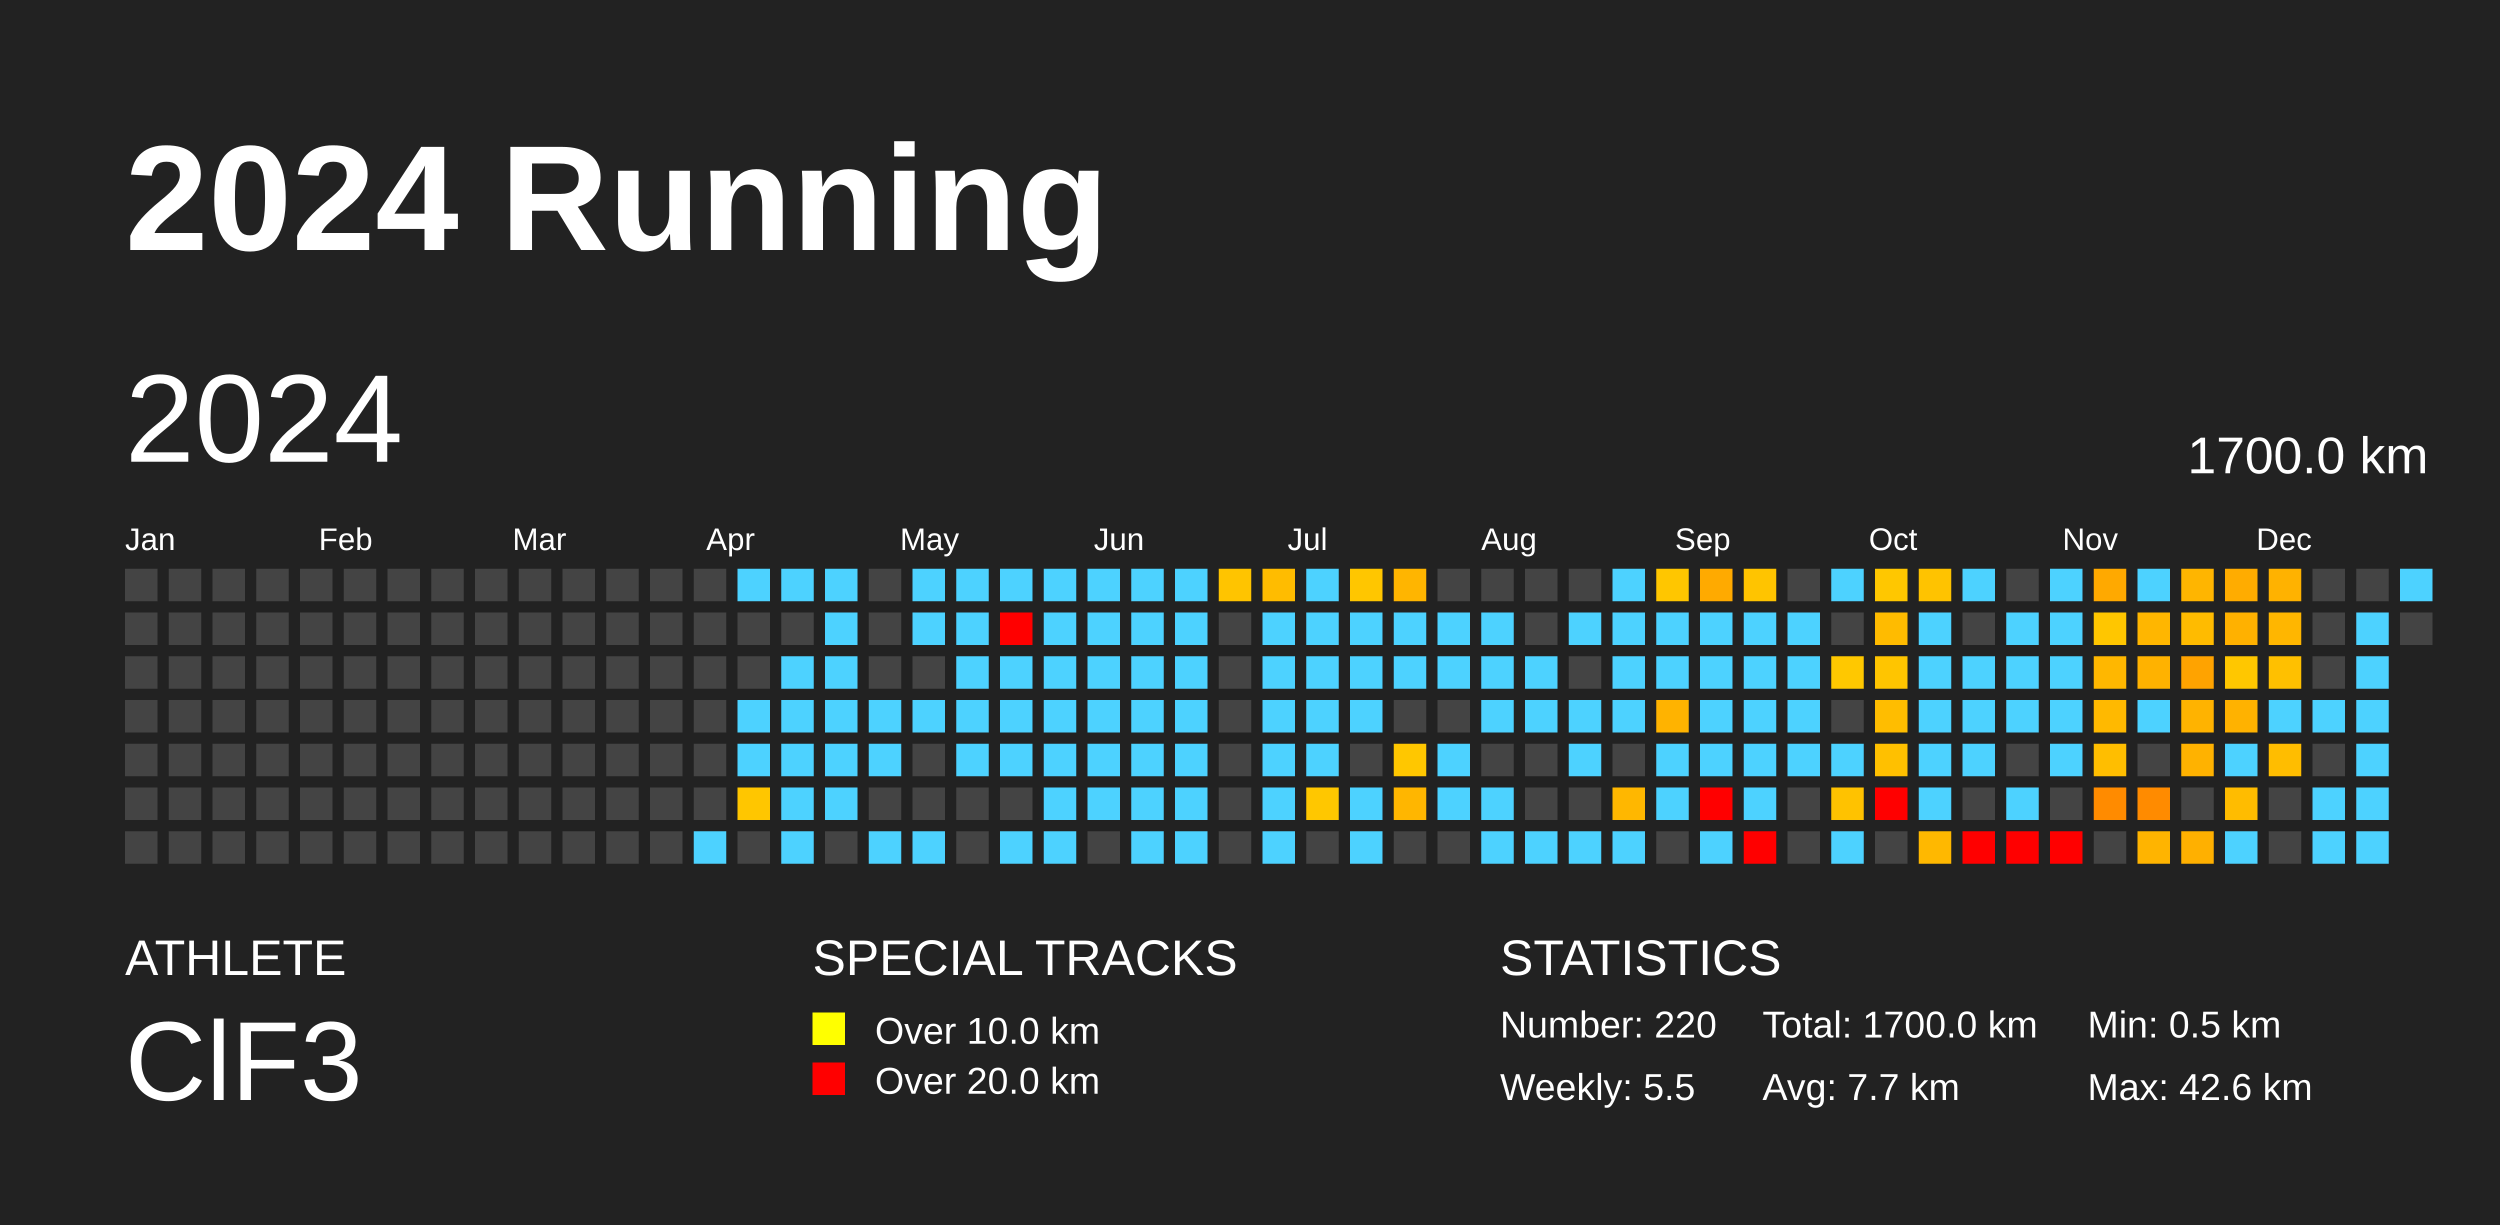
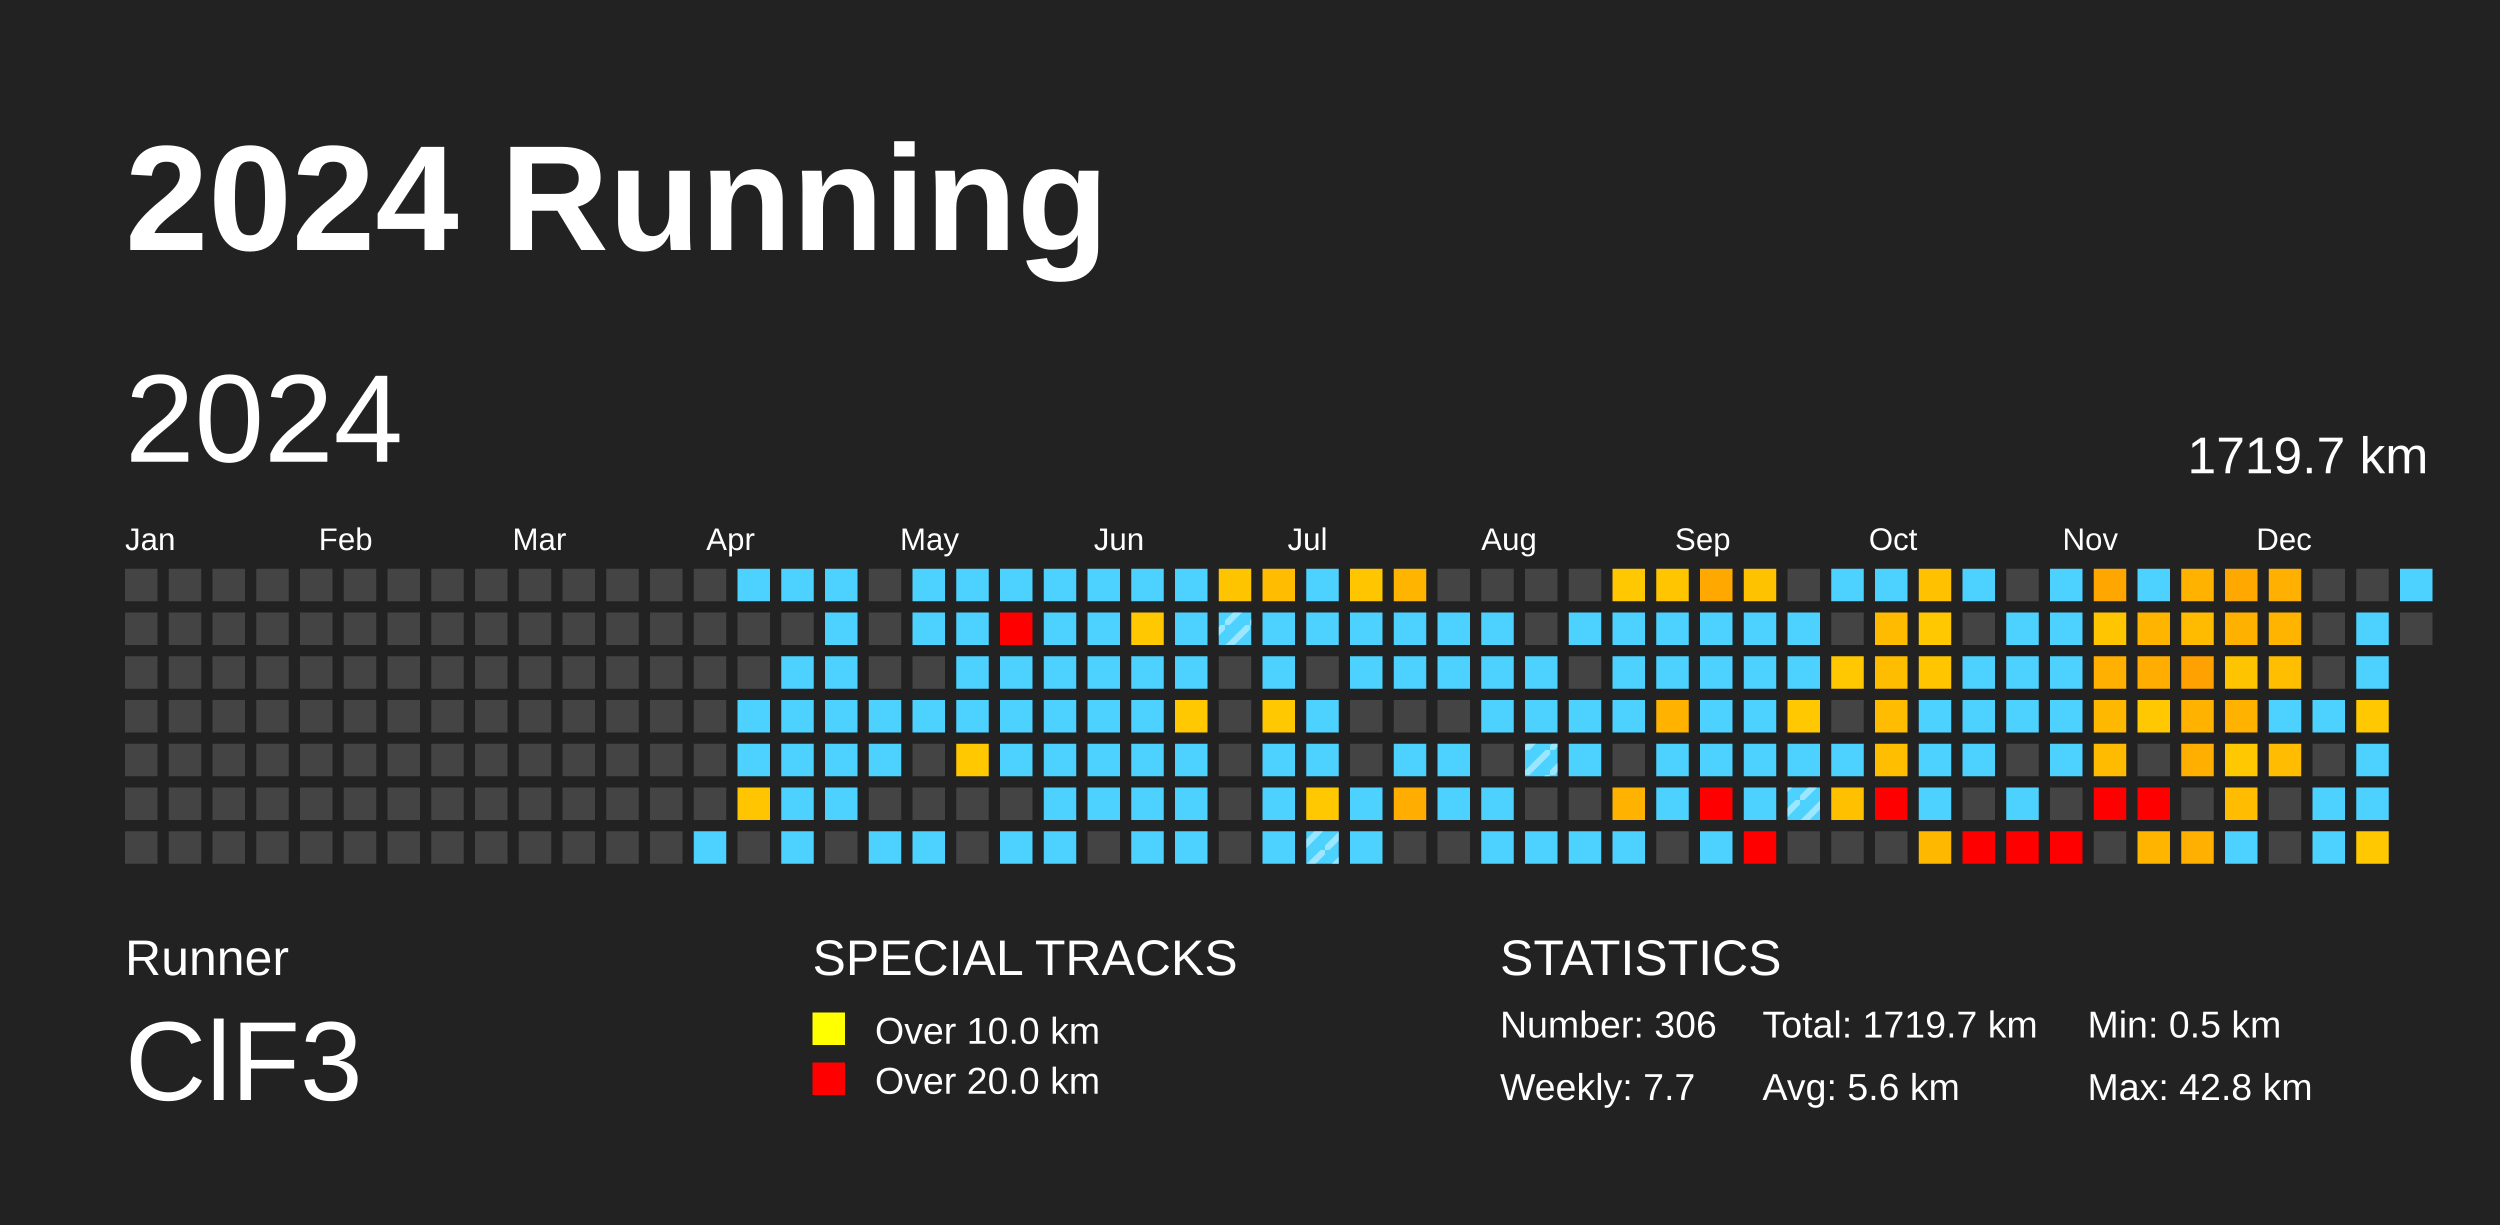
<svg xmlns="http://www.w3.org/2000/svg" baseProfile="full" height="98mm" version="1.1" viewBox="0,0,200,98" width="200mm">
-   <defs />
+   <defs>
+     <pattern height="2" id="indoor-stripe" patternUnits="userSpaceOnUse" width="2">
+       <line stroke="white" stroke-opacity="0.45" stroke-width="0.5" x1="0" x2="2" y1="2" y2="0" />
+     </pattern>
+   </defs>
  <rect fill="#222222" height="98" width="200" x="0" y="0" />
  <text fill="#FFFFFF" style="font-size:12px; font-family:Arial; font-weight:bold;" x="10" y="20">2024 Running</text>
-   <text fill="#FFFFFF" style="font-size:4px; font-family:Arial" x="10" y="78">ATHLETE</text>
+   <text fill="#FFFFFF" style="font-size:4px; font-family:Arial" x="10" y="78">Runner</text>
  <text fill="#FFFFFF" style="font-size:9px; font-family:Arial" x="10" y="88">ClF3</text>
  <text fill="#FFFFFF" style="font-size:4px; font-family:Arial" x="65" y="78">SPECIAL TRACKS</text>
  <rect fill="yellow" height="2.6" width="2.6" x="65" y="81" />
  <text fill="#FFFFFF" style="font-size:3px; font-family:Arial" x="70" y="83.5">Over 10.0 km</text>
  <rect fill="red" height="2.6" width="2.6" x="65" y="85" />
  <text fill="#FFFFFF" style="font-size:3px; font-family:Arial" x="70" y="87.5">Over 20.0 km</text>
  <text fill="#FFFFFF" style="font-size:4px; font-family:Arial" x="120" y="78">STATISTICS</text>
-   <text fill="#FFFFFF" style="font-size:3px; font-family:Arial" x="120" y="83">Number: 220</text>
-   <text fill="#FFFFFF" style="font-size:3px; font-family:Arial" x="120" y="88">Weekly: 5.5</text>
-   <text fill="#FFFFFF" style="font-size:3px; font-family:Arial" x="141" y="83">Total: 1700.0 km</text>
-   <text fill="#FFFFFF" style="font-size:3px; font-family:Arial" x="141" y="88">Avg: 7.7 km</text>
+   <text fill="#FFFFFF" style="font-size:3px; font-family:Arial" x="120" y="83">Number: 306</text>
+   <text fill="#FFFFFF" style="font-size:3px; font-family:Arial" x="120" y="88">Weekly: 7.7</text>
+   <text fill="#FFFFFF" style="font-size:3px; font-family:Arial" x="141" y="83">Total: 1719.7 km</text>
+   <text fill="#FFFFFF" style="font-size:3px; font-family:Arial" x="141" y="88">Avg: 5.6 km</text>
  <text fill="#FFFFFF" style="font-size:3px; font-family:Arial" x="167" y="83">Min: 0.5 km</text>
-   <text fill="#FFFFFF" style="font-size:3px; font-family:Arial" x="167" y="88">Max: 42.6 km</text>
+   <text fill="#FFFFFF" style="font-size:3px; font-family:Arial" x="167" y="88">Max: 42.8 km</text>
  <text dominant-baseline="hanging" fill="#FFFFFF" style="font-size:10.0px; font-family:Arial;" x="10" y="30">2024</text>
-   <text dominant-baseline="hanging" fill="#FFFFFF" style="font-size:4.125px; font-family:Arial;" x="175" y="35">1700.0 km</text>
+   <text dominant-baseline="hanging" fill="#FFFFFF" style="font-size:4.125px; font-family:Arial;" x="175" y="35">1719.7 km</text>
  <text fill="#FFFFFF" style="font-size:2.5px; font-family:Arial" x="10.0" y="44">Jan</text>
  <text fill="#FFFFFF" style="font-size:2.5px; font-family:Arial" x="25.5" y="44">Feb</text>
  <text fill="#FFFFFF" style="font-size:2.5px; font-family:Arial" x="41.0" y="44">Mar</text>
  <text fill="#FFFFFF" style="font-size:2.5px; font-family:Arial" x="56.5" y="44">Apr</text>
  <text fill="#FFFFFF" style="font-size:2.5px; font-family:Arial" x="72.0" y="44">May</text>
  <text fill="#FFFFFF" style="font-size:2.5px; font-family:Arial" x="87.5" y="44">Jun</text>
  <text fill="#FFFFFF" style="font-size:2.5px; font-family:Arial" x="103.0" y="44">Jul</text>
  <text fill="#FFFFFF" style="font-size:2.5px; font-family:Arial" x="118.5" y="44">Aug</text>
  <text fill="#FFFFFF" style="font-size:2.5px; font-family:Arial" x="134.0" y="44">Sep</text>
  <text fill="#FFFFFF" style="font-size:2.5px; font-family:Arial" x="149.5" y="44">Oct</text>
  <text fill="#FFFFFF" style="font-size:2.5px; font-family:Arial" x="165.0" y="44">Nov</text>
  <text fill="#FFFFFF" style="font-size:2.5px; font-family:Arial" x="180.5" y="44">Dec</text>
  <rect fill="#444444" height="2.6" width="2.6" x="10.0" y="45.5" />
  <rect fill="#444444" height="2.6" width="2.6" x="10.0" y="49.0" />
  <rect fill="#444444" height="2.6" width="2.6" x="10.0" y="52.5" />
  <rect fill="#444444" height="2.6" width="2.6" x="10.0" y="56.0" />
  <rect fill="#444444" height="2.6" width="2.6" x="10.0" y="59.5" />
  <rect fill="#444444" height="2.6" width="2.6" x="10.0" y="63.0" />
  <rect fill="#444444" height="2.6" width="2.6" x="10.0" y="66.5" />
  <rect fill="#444444" height="2.6" width="2.6" x="13.5" y="45.5" />
  <rect fill="#444444" height="2.6" width="2.6" x="13.5" y="49.0" />
  <rect fill="#444444" height="2.6" width="2.6" x="13.5" y="52.5" />
  <rect fill="#444444" height="2.6" width="2.6" x="13.5" y="56.0" />
  <rect fill="#444444" height="2.6" width="2.6" x="13.5" y="59.5" />
  <rect fill="#444444" height="2.6" width="2.6" x="13.5" y="63.0" />
  <rect fill="#444444" height="2.6" width="2.6" x="13.5" y="66.5" />
  <rect fill="#444444" height="2.6" width="2.6" x="17.0" y="45.5" />
  <rect fill="#444444" height="2.6" width="2.6" x="17.0" y="49.0" />
  <rect fill="#444444" height="2.6" width="2.6" x="17.0" y="52.5" />
  <rect fill="#444444" height="2.6" width="2.6" x="17.0" y="56.0" />
  <rect fill="#444444" height="2.6" width="2.6" x="17.0" y="59.5" />
  <rect fill="#444444" height="2.6" width="2.6" x="17.0" y="63.0" />
  <rect fill="#444444" height="2.6" width="2.6" x="17.0" y="66.5" />
  <rect fill="#444444" height="2.6" width="2.6" x="20.5" y="45.5" />
  <rect fill="#444444" height="2.6" width="2.6" x="20.5" y="49.0" />
  <rect fill="#444444" height="2.6" width="2.6" x="20.5" y="52.5" />
  <rect fill="#444444" height="2.6" width="2.6" x="20.5" y="56.0" />
  <rect fill="#444444" height="2.6" width="2.6" x="20.5" y="59.5" />
  <rect fill="#444444" height="2.6" width="2.6" x="20.5" y="63.0" />
  <rect fill="#444444" height="2.6" width="2.6" x="20.5" y="66.5" />
  <rect fill="#444444" height="2.6" width="2.6" x="24.0" y="45.5" />
  <rect fill="#444444" height="2.6" width="2.6" x="24.0" y="49.0" />
  <rect fill="#444444" height="2.6" width="2.6" x="24.0" y="52.5" />
  <rect fill="#444444" height="2.6" width="2.6" x="24.0" y="56.0" />
  <rect fill="#444444" height="2.6" width="2.6" x="24.0" y="59.5" />
  <rect fill="#444444" height="2.6" width="2.6" x="24.0" y="63.0" />
  <rect fill="#444444" height="2.6" width="2.6" x="24.0" y="66.5" />
  <rect fill="#444444" height="2.6" width="2.6" x="27.5" y="45.5" />
  <rect fill="#444444" height="2.6" width="2.6" x="27.5" y="49.0" />
  <rect fill="#444444" height="2.6" width="2.6" x="27.5" y="52.5" />
  <rect fill="#444444" height="2.6" width="2.6" x="27.5" y="56.0" />
  <rect fill="#444444" height="2.6" width="2.6" x="27.5" y="59.5" />
  <rect fill="#444444" height="2.6" width="2.6" x="27.5" y="63.0" />
  <rect fill="#444444" height="2.6" width="2.6" x="27.5" y="66.5" />
  <rect fill="#444444" height="2.6" width="2.6" x="31.0" y="45.5" />
  <rect fill="#444444" height="2.6" width="2.6" x="31.0" y="49.0" />
  <rect fill="#444444" height="2.6" width="2.6" x="31.0" y="52.5" />
  <rect fill="#444444" height="2.6" width="2.6" x="31.0" y="56.0" />
  <rect fill="#444444" height="2.6" width="2.6" x="31.0" y="59.5" />
  <rect fill="#444444" height="2.6" width="2.6" x="31.0" y="63.0" />
  <rect fill="#444444" height="2.6" width="2.6" x="31.0" y="66.5" />
  <rect fill="#444444" height="2.6" width="2.6" x="34.5" y="45.5" />
  <rect fill="#444444" height="2.6" width="2.6" x="34.5" y="49.0" />
  <rect fill="#444444" height="2.6" width="2.6" x="34.5" y="52.5" />
  <rect fill="#444444" height="2.6" width="2.6" x="34.5" y="56.0" />
  <rect fill="#444444" height="2.6" width="2.6" x="34.5" y="59.5" />
  <rect fill="#444444" height="2.6" width="2.6" x="34.5" y="63.0" />
  <rect fill="#444444" height="2.6" width="2.6" x="34.5" y="66.5" />
  <rect fill="#444444" height="2.6" width="2.6" x="38.0" y="45.5" />
  <rect fill="#444444" height="2.6" width="2.6" x="38.0" y="49.0" />
  <rect fill="#444444" height="2.6" width="2.6" x="38.0" y="52.5" />
  <rect fill="#444444" height="2.6" width="2.6" x="38.0" y="56.0" />
  <rect fill="#444444" height="2.6" width="2.6" x="38.0" y="59.5" />
  <rect fill="#444444" height="2.6" width="2.6" x="38.0" y="63.0" />
  <rect fill="#444444" height="2.6" width="2.6" x="38.0" y="66.5" />
  <rect fill="#444444" height="2.6" width="2.6" x="41.5" y="45.5" />
  <rect fill="#444444" height="2.6" width="2.6" x="41.5" y="49.0" />
  <rect fill="#444444" height="2.6" width="2.6" x="41.5" y="52.5" />
  <rect fill="#444444" height="2.6" width="2.6" x="41.5" y="56.0" />
  <rect fill="#444444" height="2.6" width="2.6" x="41.5" y="59.5" />
  <rect fill="#444444" height="2.6" width="2.6" x="41.5" y="63.0" />
  <rect fill="#444444" height="2.6" width="2.6" x="41.5" y="66.5" />
  <rect fill="#444444" height="2.6" width="2.6" x="45.0" y="45.5" />
  <rect fill="#444444" height="2.6" width="2.6" x="45.0" y="49.0" />
  <rect fill="#444444" height="2.6" width="2.6" x="45.0" y="52.5" />
  <rect fill="#444444" height="2.6" width="2.6" x="45.0" y="56.0" />
  <rect fill="#444444" height="2.6" width="2.6" x="45.0" y="59.5" />
  <rect fill="#444444" height="2.6" width="2.6" x="45.0" y="63.0" />
  <rect fill="#444444" height="2.6" width="2.6" x="45.0" y="66.5" />
  <rect fill="#444444" height="2.6" width="2.6" x="48.5" y="45.5" />
  <rect fill="#444444" height="2.6" width="2.6" x="48.5" y="49.0" />
  <rect fill="#444444" height="2.6" width="2.6" x="48.5" y="52.5" />
  <rect fill="#444444" height="2.6" width="2.6" x="48.5" y="56.0" />
  <rect fill="#444444" height="2.6" width="2.6" x="48.5" y="59.5" />
  <rect fill="#444444" height="2.6" width="2.6" x="48.5" y="63.0" />
  <rect fill="#444444" height="2.6" width="2.6" x="48.5" y="66.5" />
  <rect fill="#444444" height="2.6" width="2.6" x="52.0" y="45.5" />
  <rect fill="#444444" height="2.6" width="2.6" x="52.0" y="49.0" />
  <rect fill="#444444" height="2.6" width="2.6" x="52.0" y="52.5" />
  <rect fill="#444444" height="2.6" width="2.6" x="52.0" y="56.0" />
  <rect fill="#444444" height="2.6" width="2.6" x="52.0" y="59.5" />
  <rect fill="#444444" height="2.6" width="2.6" x="52.0" y="63.0" />
  <rect fill="#444444" height="2.6" width="2.6" x="52.0" y="66.5" />
  <rect fill="#444444" height="2.6" width="2.6" x="55.5" y="45.5" />
  <rect fill="#444444" height="2.6" width="2.6" x="55.5" y="49.0" />
  <rect fill="#444444" height="2.6" width="2.6" x="55.5" y="52.5" />
  <rect fill="#444444" height="2.6" width="2.6" x="55.5" y="56.0" />
  <rect fill="#444444" height="2.6" width="2.6" x="55.5" y="59.5" />
  <rect fill="#444444" height="2.6" width="2.6" x="55.5" y="63.0" />
  <rect fill="#4dd2ff" height="2.6" width="2.6" x="55.5" y="66.5" />
  <rect fill="#4dd2ff" height="2.6" width="2.6" x="59.0" y="45.5" />
  <rect fill="#444444" height="2.6" width="2.6" x="59.0" y="49.0" />
  <rect fill="#444444" height="2.6" width="2.6" x="59.0" y="52.5" />
  <rect fill="#4dd2ff" height="2.6" width="2.6" x="59.0" y="56.0" />
  <rect fill="#4dd2ff" height="2.6" width="2.6" x="59.0" y="59.5" />
-   <rect fill="#ffc600" height="2.6" width="2.6" x="59.0" y="63.0" />
+   <rect fill="#ffc500" height="2.6" width="2.6" x="59.0" y="63.0" />
  <rect fill="#444444" height="2.6" width="2.6" x="59.0" y="66.5" />
  <rect fill="#4dd2ff" height="2.6" width="2.6" x="62.5" y="45.5" />
  <rect fill="#444444" height="2.6" width="2.6" x="62.5" y="49.0" />
  <rect fill="#4dd2ff" height="2.6" width="2.6" x="62.5" y="52.5" />
  <rect fill="#4dd2ff" height="2.6" width="2.6" x="62.5" y="56.0" />
  <rect fill="#4dd2ff" height="2.6" width="2.6" x="62.5" y="59.5" />
  <rect fill="#4dd2ff" height="2.6" width="2.6" x="62.5" y="63.0" />
  <rect fill="#4dd2ff" height="2.6" width="2.6" x="62.5" y="66.5" />
  <rect fill="#4dd2ff" height="2.6" width="2.6" x="66.0" y="45.5" />
  <rect fill="#4dd2ff" height="2.6" width="2.6" x="66.0" y="49.0" />
  <rect fill="#4dd2ff" height="2.6" width="2.6" x="66.0" y="52.5" />
  <rect fill="#4dd2ff" height="2.6" width="2.6" x="66.0" y="56.0" />
  <rect fill="#4dd2ff" height="2.6" width="2.6" x="66.0" y="59.5" />
  <rect fill="#4dd2ff" height="2.6" width="2.6" x="66.0" y="63.0" />
  <rect fill="#444444" height="2.6" width="2.6" x="66.0" y="66.5" />
  <rect fill="#444444" height="2.6" width="2.6" x="69.5" y="45.5" />
  <rect fill="#444444" height="2.6" width="2.6" x="69.5" y="49.0" />
  <rect fill="#444444" height="2.6" width="2.6" x="69.5" y="52.5" />
  <rect fill="#4dd2ff" height="2.6" width="2.6" x="69.5" y="56.0" />
  <rect fill="#4dd2ff" height="2.6" width="2.6" x="69.5" y="59.5" />
  <rect fill="#444444" height="2.6" width="2.6" x="69.5" y="63.0" />
  <rect fill="#4dd2ff" height="2.6" width="2.6" x="69.5" y="66.5" />
  <rect fill="#4dd2ff" height="2.6" width="2.6" x="73.0" y="45.5" />
  <rect fill="#4dd2ff" height="2.6" width="2.6" x="73.0" y="49.0" />
  <rect fill="#444444" height="2.6" width="2.6" x="73.0" y="52.5" />
  <rect fill="#4dd2ff" height="2.6" width="2.6" x="73.0" y="56.0" />
  <rect fill="#444444" height="2.6" width="2.6" x="73.0" y="59.5" />
  <rect fill="#444444" height="2.6" width="2.6" x="73.0" y="63.0" />
  <rect fill="#4dd2ff" height="2.6" width="2.6" x="73.0" y="66.5" />
  <rect fill="#4dd2ff" height="2.6" width="2.6" x="76.5" y="45.5" />
  <rect fill="#4dd2ff" height="2.6" width="2.6" x="76.5" y="49.0" />
  <rect fill="#4dd2ff" height="2.6" width="2.6" x="76.5" y="52.5" />
  <rect fill="#4dd2ff" height="2.6" width="2.6" x="76.5" y="56.0" />
-   <rect fill="#4dd2ff" height="2.6" width="2.6" x="76.5" y="59.5" />
+   <rect fill="#ffc800" height="2.6" width="2.6" x="76.5" y="59.5" />
  <rect fill="#444444" height="2.6" width="2.6" x="76.5" y="63.0" />
  <rect fill="#444444" height="2.6" width="2.6" x="76.5" y="66.5" />
  <rect fill="#4dd2ff" height="2.6" width="2.6" x="80.0" y="45.5" />
  <rect fill="red" height="2.6" width="2.6" x="80.0" y="49.0" />
  <rect fill="#4dd2ff" height="2.6" width="2.6" x="80.0" y="52.5" />
  <rect fill="#4dd2ff" height="2.6" width="2.6" x="80.0" y="56.0" />
  <rect fill="#4dd2ff" height="2.6" width="2.6" x="80.0" y="59.5" />
  <rect fill="#444444" height="2.6" width="2.6" x="80.0" y="63.0" />
  <rect fill="#4dd2ff" height="2.6" width="2.6" x="80.0" y="66.5" />
  <rect fill="#4dd2ff" height="2.6" width="2.6" x="83.5" y="45.5" />
  <rect fill="#4dd2ff" height="2.6" width="2.6" x="83.5" y="49.0" />
  <rect fill="#4dd2ff" height="2.6" width="2.6" x="83.5" y="52.5" />
  <rect fill="#4dd2ff" height="2.6" width="2.6" x="83.5" y="56.0" />
  <rect fill="#4dd2ff" height="2.6" width="2.6" x="83.5" y="59.5" />
  <rect fill="#4dd2ff" height="2.6" width="2.6" x="83.5" y="63.0" />
  <rect fill="#4dd2ff" height="2.6" width="2.6" x="83.5" y="66.5" />
  <rect fill="#4dd2ff" height="2.6" width="2.6" x="87.0" y="45.5" />
  <rect fill="#4dd2ff" height="2.6" width="2.6" x="87.0" y="49.0" />
  <rect fill="#4dd2ff" height="2.6" width="2.6" x="87.0" y="52.5" />
  <rect fill="#4dd2ff" height="2.6" width="2.6" x="87.0" y="56.0" />
  <rect fill="#4dd2ff" height="2.6" width="2.6" x="87.0" y="59.5" />
  <rect fill="#4dd2ff" height="2.6" width="2.6" x="87.0" y="63.0" />
  <rect fill="#444444" height="2.6" width="2.6" x="87.0" y="66.5" />
  <rect fill="#4dd2ff" height="2.6" width="2.6" x="90.5" y="45.5" />
-   <rect fill="#4dd2ff" height="2.6" width="2.6" x="90.5" y="49.0" />
+   <rect fill="#ffc800" height="2.6" width="2.6" x="90.5" y="49.0" />
  <rect fill="#4dd2ff" height="2.6" width="2.6" x="90.5" y="52.5" />
  <rect fill="#4dd2ff" height="2.6" width="2.6" x="90.5" y="56.0" />
  <rect fill="#4dd2ff" height="2.6" width="2.6" x="90.5" y="59.5" />
  <rect fill="#4dd2ff" height="2.6" width="2.6" x="90.5" y="63.0" />
  <rect fill="#4dd2ff" height="2.6" width="2.6" x="90.5" y="66.5" />
  <rect fill="#4dd2ff" height="2.6" width="2.6" x="94.0" y="45.5" />
  <rect fill="#4dd2ff" height="2.6" width="2.6" x="94.0" y="49.0" />
  <rect fill="#4dd2ff" height="2.6" width="2.6" x="94.0" y="52.5" />
-   <rect fill="#4dd2ff" height="2.6" width="2.6" x="94.0" y="56.0" />
+   <rect fill="#ffc800" height="2.6" width="2.6" x="94.0" y="56.0" />
  <rect fill="#4dd2ff" height="2.6" width="2.6" x="94.0" y="59.5" />
  <rect fill="#4dd2ff" height="2.6" width="2.6" x="94.0" y="63.0" />
  <rect fill="#4dd2ff" height="2.6" width="2.6" x="94.0" y="66.5" />
  <rect fill="#ffc400" height="2.6" width="2.6" x="97.5" y="45.5" />
-   <rect fill="#444444" height="2.6" width="2.6" x="97.5" y="49.0" />
+   <rect fill="#4dd2ff" height="2.6" width="2.6" x="97.5" y="49.0" />
+   <rect fill="url(#indoor-stripe)" height="2.6" style="pointer-events: none;" width="2.6" x="97.5" y="49.0" />
  <rect fill="#444444" height="2.6" width="2.6" x="97.5" y="52.5" />
  <rect fill="#444444" height="2.6" width="2.6" x="97.5" y="56.0" />
  <rect fill="#444444" height="2.6" width="2.6" x="97.5" y="59.5" />
  <rect fill="#444444" height="2.6" width="2.6" x="97.5" y="63.0" />
  <rect fill="#444444" height="2.6" width="2.6" x="97.5" y="66.5" />
  <rect fill="#ffbc00" height="2.6" width="2.6" x="101.0" y="45.5" />
  <rect fill="#4dd2ff" height="2.6" width="2.6" x="101.0" y="49.0" />
  <rect fill="#4dd2ff" height="2.6" width="2.6" x="101.0" y="52.5" />
-   <rect fill="#4dd2ff" height="2.6" width="2.6" x="101.0" y="56.0" />
+   <rect fill="#ffc800" height="2.6" width="2.6" x="101.0" y="56.0" />
  <rect fill="#4dd2ff" height="2.6" width="2.6" x="101.0" y="59.5" />
  <rect fill="#4dd2ff" height="2.6" width="2.6" x="101.0" y="63.0" />
  <rect fill="#4dd2ff" height="2.6" width="2.6" x="101.0" y="66.5" />
  <rect fill="#4dd2ff" height="2.6" width="2.6" x="104.5" y="45.5" />
  <rect fill="#4dd2ff" height="2.6" width="2.6" x="104.5" y="49.0" />
-   <rect fill="#4dd2ff" height="2.6" width="2.6" x="104.5" y="52.5" />
+   <rect fill="#444444" height="2.6" width="2.6" x="104.5" y="52.5" />
  <rect fill="#4dd2ff" height="2.6" width="2.6" x="104.5" y="56.0" />
  <rect fill="#4dd2ff" height="2.6" width="2.6" x="104.5" y="59.5" />
-   <rect fill="#ffc700" height="2.6" width="2.6" x="104.5" y="63.0" />
-   <rect fill="#444444" height="2.6" width="2.6" x="104.5" y="66.5" />
+   <rect fill="#ffc800" height="2.6" width="2.6" x="104.5" y="63.0" />
+   <rect fill="#4dd2ff" height="2.6" width="2.6" x="104.5" y="66.5" />
+   <rect fill="url(#indoor-stripe)" height="2.6" style="pointer-events: none;" width="2.6" x="104.5" y="66.5" />
  <rect fill="#ffc600" height="2.6" width="2.6" x="108.0" y="45.5" />
  <rect fill="#4dd2ff" height="2.6" width="2.6" x="108.0" y="49.0" />
  <rect fill="#4dd2ff" height="2.6" width="2.6" x="108.0" y="52.5" />
-   <rect fill="#4dd2ff" height="2.6" width="2.6" x="108.0" y="56.0" />
+   <rect fill="#444444" height="2.6" width="2.6" x="108.0" y="56.0" />
  <rect fill="#444444" height="2.6" width="2.6" x="108.0" y="59.5" />
  <rect fill="#4dd2ff" height="2.6" width="2.6" x="108.0" y="63.0" />
  <rect fill="#4dd2ff" height="2.6" width="2.6" x="108.0" y="66.5" />
  <rect fill="#ffb500" height="2.6" width="2.6" x="111.5" y="45.5" />
  <rect fill="#4dd2ff" height="2.6" width="2.6" x="111.5" y="49.0" />
  <rect fill="#4dd2ff" height="2.6" width="2.6" x="111.5" y="52.5" />
  <rect fill="#444444" height="2.6" width="2.6" x="111.5" y="56.0" />
-   <rect fill="#ffc700" height="2.6" width="2.6" x="111.5" y="59.5" />
-   <rect fill="#ffb600" height="2.6" width="2.6" x="111.5" y="63.0" />
+   <rect fill="#4dd2ff" height="2.6" width="2.6" x="111.5" y="59.5" />
+   <rect fill="#ffad00" height="2.6" width="2.6" x="111.5" y="63.0" />
  <rect fill="#444444" height="2.6" width="2.6" x="111.5" y="66.5" />
  <rect fill="#444444" height="2.6" width="2.6" x="115.0" y="45.5" />
  <rect fill="#4dd2ff" height="2.6" width="2.6" x="115.0" y="49.0" />
  <rect fill="#4dd2ff" height="2.6" width="2.6" x="115.0" y="52.5" />
  <rect fill="#444444" height="2.6" width="2.6" x="115.0" y="56.0" />
  <rect fill="#4dd2ff" height="2.6" width="2.6" x="115.0" y="59.5" />
  <rect fill="#4dd2ff" height="2.6" width="2.6" x="115.0" y="63.0" />
  <rect fill="#444444" height="2.6" width="2.6" x="115.0" y="66.5" />
  <rect fill="#444444" height="2.6" width="2.6" x="118.5" y="45.5" />
  <rect fill="#4dd2ff" height="2.6" width="2.6" x="118.5" y="49.0" />
  <rect fill="#4dd2ff" height="2.6" width="2.6" x="118.5" y="52.5" />
  <rect fill="#4dd2ff" height="2.6" width="2.6" x="118.5" y="56.0" />
  <rect fill="#444444" height="2.6" width="2.6" x="118.5" y="59.5" />
  <rect fill="#4dd2ff" height="2.6" width="2.6" x="118.5" y="63.0" />
  <rect fill="#4dd2ff" height="2.6" width="2.6" x="118.5" y="66.5" />
  <rect fill="#444444" height="2.6" width="2.6" x="122.0" y="45.5" />
  <rect fill="#444444" height="2.6" width="2.6" x="122.0" y="49.0" />
  <rect fill="#4dd2ff" height="2.6" width="2.6" x="122.0" y="52.5" />
  <rect fill="#4dd2ff" height="2.6" width="2.6" x="122.0" y="56.0" />
-   <rect fill="#444444" height="2.6" width="2.6" x="122.0" y="59.5" />
+   <rect fill="#4dd2ff" height="2.6" width="2.6" x="122.0" y="59.5" />
+   <rect fill="url(#indoor-stripe)" height="2.6" style="pointer-events: none;" width="2.6" x="122.0" y="59.5" />
  <rect fill="#444444" height="2.6" width="2.6" x="122.0" y="63.0" />
  <rect fill="#4dd2ff" height="2.6" width="2.6" x="122.0" y="66.5" />
  <rect fill="#444444" height="2.6" width="2.6" x="125.5" y="45.5" />
  <rect fill="#4dd2ff" height="2.6" width="2.6" x="125.5" y="49.0" />
  <rect fill="#444444" height="2.6" width="2.6" x="125.5" y="52.5" />
  <rect fill="#4dd2ff" height="2.6" width="2.6" x="125.5" y="56.0" />
  <rect fill="#4dd2ff" height="2.6" width="2.6" x="125.5" y="59.5" />
  <rect fill="#444444" height="2.6" width="2.6" x="125.5" y="63.0" />
  <rect fill="#4dd2ff" height="2.6" width="2.6" x="125.5" y="66.5" />
-   <rect fill="#4dd2ff" height="2.6" width="2.6" x="129.0" y="45.5" />
+   <rect fill="#ffc800" height="2.6" width="2.6" x="129.0" y="45.5" />
  <rect fill="#4dd2ff" height="2.6" width="2.6" x="129.0" y="49.0" />
  <rect fill="#4dd2ff" height="2.6" width="2.6" x="129.0" y="52.5" />
  <rect fill="#4dd2ff" height="2.6" width="2.6" x="129.0" y="56.0" />
  <rect fill="#444444" height="2.6" width="2.6" x="129.0" y="59.5" />
-   <rect fill="#ffb700" height="2.6" width="2.6" x="129.0" y="63.0" />
+   <rect fill="#ffb300" height="2.6" width="2.6" x="129.0" y="63.0" />
  <rect fill="#4dd2ff" height="2.6" width="2.6" x="129.0" y="66.5" />
-   <rect fill="#ffc600" height="2.6" width="2.6" x="132.5" y="45.5" />
+   <rect fill="#ffc500" height="2.6" width="2.6" x="132.5" y="45.5" />
  <rect fill="#4dd2ff" height="2.6" width="2.6" x="132.5" y="49.0" />
  <rect fill="#4dd2ff" height="2.6" width="2.6" x="132.5" y="52.5" />
  <rect fill="#ffb300" height="2.6" width="2.6" x="132.5" y="56.0" />
  <rect fill="#4dd2ff" height="2.6" width="2.6" x="132.5" y="59.5" />
  <rect fill="#4dd2ff" height="2.6" width="2.6" x="132.5" y="63.0" />
  <rect fill="#444444" height="2.6" width="2.6" x="132.5" y="66.5" />
-   <rect fill="#ffaa00" height="2.6" width="2.6" x="136.0" y="45.5" />
+   <rect fill="#ffa900" height="2.6" width="2.6" x="136.0" y="45.5" />
  <rect fill="#4dd2ff" height="2.6" width="2.6" x="136.0" y="49.0" />
  <rect fill="#4dd2ff" height="2.6" width="2.6" x="136.0" y="52.5" />
  <rect fill="#4dd2ff" height="2.6" width="2.6" x="136.0" y="56.0" />
  <rect fill="#4dd2ff" height="2.6" width="2.6" x="136.0" y="59.5" />
  <rect fill="red" height="2.6" width="2.6" x="136.0" y="63.0" />
  <rect fill="#4dd2ff" height="2.6" width="2.6" x="136.0" y="66.5" />
-   <rect fill="#ffc400" height="2.6" width="2.6" x="139.5" y="45.5" />
+   <rect fill="#ffc200" height="2.6" width="2.6" x="139.5" y="45.5" />
  <rect fill="#4dd2ff" height="2.6" width="2.6" x="139.5" y="49.0" />
  <rect fill="#4dd2ff" height="2.6" width="2.6" x="139.5" y="52.5" />
  <rect fill="#4dd2ff" height="2.6" width="2.6" x="139.5" y="56.0" />
  <rect fill="#4dd2ff" height="2.6" width="2.6" x="139.5" y="59.5" />
  <rect fill="#4dd2ff" height="2.6" width="2.6" x="139.5" y="63.0" />
  <rect fill="red" height="2.6" width="2.6" x="139.5" y="66.5" />
  <rect fill="#444444" height="2.6" width="2.6" x="143.0" y="45.5" />
  <rect fill="#4dd2ff" height="2.6" width="2.6" x="143.0" y="49.0" />
  <rect fill="#4dd2ff" height="2.6" width="2.6" x="143.0" y="52.5" />
-   <rect fill="#4dd2ff" height="2.6" width="2.6" x="143.0" y="56.0" />
+   <rect fill="#ffc800" height="2.6" width="2.6" x="143.0" y="56.0" />
  <rect fill="#4dd2ff" height="2.6" width="2.6" x="143.0" y="59.5" />
-   <rect fill="#444444" height="2.6" width="2.6" x="143.0" y="63.0" />
+   <rect fill="#4dd2ff" height="2.6" width="2.6" x="143.0" y="63.0" />
+   <rect fill="url(#indoor-stripe)" height="2.6" style="pointer-events: none;" width="2.6" x="143.0" y="63.0" />
  <rect fill="#444444" height="2.6" width="2.6" x="143.0" y="66.5" />
  <rect fill="#4dd2ff" height="2.6" width="2.6" x="146.5" y="45.5" />
  <rect fill="#444444" height="2.6" width="2.6" x="146.5" y="49.0" />
  <rect fill="#ffc800" height="2.6" width="2.6" x="146.5" y="52.5" />
  <rect fill="#444444" height="2.6" width="2.6" x="146.5" y="56.0" />
  <rect fill="#4dd2ff" height="2.6" width="2.6" x="146.5" y="59.5" />
-   <rect fill="#ffc200" height="2.6" width="2.6" x="146.5" y="63.0" />
-   <rect fill="#4dd2ff" height="2.6" width="2.6" x="146.5" y="66.5" />
-   <rect fill="#ffc700" height="2.6" width="2.6" x="150.0" y="45.5" />
+   <rect fill="#ffc000" height="2.6" width="2.6" x="146.5" y="63.0" />
+   <rect fill="#444444" height="2.6" width="2.6" x="146.5" y="66.5" />
+   <rect fill="#4dd2ff" height="2.6" width="2.6" x="150.0" y="45.5" />
  <rect fill="#ffbb00" height="2.6" width="2.6" x="150.0" y="49.0" />
-   <rect fill="#ffc500" height="2.6" width="2.6" x="150.0" y="52.5" />
-   <rect fill="#ffbd00" height="2.6" width="2.6" x="150.0" y="56.0" />
-   <rect fill="#ffc000" height="2.6" width="2.6" x="150.0" y="59.5" />
+   <rect fill="#ffbd00" height="2.6" width="2.6" x="150.0" y="52.5" />
+   <rect fill="#ffbc00" height="2.6" width="2.6" x="150.0" y="56.0" />
+   <rect fill="#ffbe00" height="2.6" width="2.6" x="150.0" y="59.5" />
  <rect fill="red" height="2.6" width="2.6" x="150.0" y="63.0" />
  <rect fill="#444444" height="2.6" width="2.6" x="150.0" y="66.5" />
-   <rect fill="#ffc300" height="2.6" width="2.6" x="153.5" y="45.5" />
-   <rect fill="#4dd2ff" height="2.6" width="2.6" x="153.5" y="49.0" />
-   <rect fill="#4dd2ff" height="2.6" width="2.6" x="153.5" y="52.5" />
+   <rect fill="#ffc100" height="2.6" width="2.6" x="153.5" y="45.5" />
+   <rect fill="#ffc800" height="2.6" width="2.6" x="153.5" y="49.0" />
+   <rect fill="#ffc600" height="2.6" width="2.6" x="153.5" y="52.5" />
  <rect fill="#4dd2ff" height="2.6" width="2.6" x="153.5" y="56.0" />
  <rect fill="#4dd2ff" height="2.6" width="2.6" x="153.5" y="59.5" />
  <rect fill="#4dd2ff" height="2.6" width="2.6" x="153.5" y="63.0" />
  <rect fill="#ffb800" height="2.6" width="2.6" x="153.5" y="66.5" />
  <rect fill="#4dd2ff" height="2.6" width="2.6" x="157.0" y="45.5" />
  <rect fill="#444444" height="2.6" width="2.6" x="157.0" y="49.0" />
  <rect fill="#4dd2ff" height="2.6" width="2.6" x="157.0" y="52.5" />
  <rect fill="#4dd2ff" height="2.6" width="2.6" x="157.0" y="56.0" />
  <rect fill="#4dd2ff" height="2.6" width="2.6" x="157.0" y="59.5" />
  <rect fill="#444444" height="2.6" width="2.6" x="157.0" y="63.0" />
  <rect fill="red" height="2.6" width="2.6" x="157.0" y="66.5" />
  <rect fill="#444444" height="2.6" width="2.6" x="160.5" y="45.5" />
  <rect fill="#4dd2ff" height="2.6" width="2.6" x="160.5" y="49.0" />
  <rect fill="#4dd2ff" height="2.6" width="2.6" x="160.5" y="52.5" />
  <rect fill="#4dd2ff" height="2.6" width="2.6" x="160.5" y="56.0" />
  <rect fill="#444444" height="2.6" width="2.6" x="160.5" y="59.5" />
  <rect fill="#4dd2ff" height="2.6" width="2.6" x="160.5" y="63.0" />
  <rect fill="red" height="2.6" width="2.6" x="160.5" y="66.5" />
  <rect fill="#4dd2ff" height="2.6" width="2.6" x="164.0" y="45.5" />
  <rect fill="#4dd2ff" height="2.6" width="2.6" x="164.0" y="49.0" />
  <rect fill="#4dd2ff" height="2.6" width="2.6" x="164.0" y="52.5" />
  <rect fill="#4dd2ff" height="2.6" width="2.6" x="164.0" y="56.0" />
  <rect fill="#4dd2ff" height="2.6" width="2.6" x="164.0" y="59.5" />
  <rect fill="#444444" height="2.6" width="2.6" x="164.0" y="63.0" />
  <rect fill="red" height="2.6" width="2.6" x="164.0" y="66.5" />
-   <rect fill="#ffa900" height="2.6" width="2.6" x="167.5" y="45.5" />
-   <rect fill="#ffc600" height="2.6" width="2.6" x="167.5" y="49.0" />
-   <rect fill="#ffb700" height="2.6" width="2.6" x="167.5" y="52.5" />
-   <rect fill="#ffb900" height="2.6" width="2.6" x="167.5" y="56.0" />
-   <rect fill="#ffbe00" height="2.6" width="2.6" x="167.5" y="59.5" />
-   <rect fill="#ff8b00" height="2.6" width="2.6" x="167.5" y="63.0" />
+   <rect fill="#ffa600" height="2.6" width="2.6" x="167.5" y="45.5" />
+   <rect fill="#ffc500" height="2.6" width="2.6" x="167.5" y="49.0" />
+   <rect fill="#ffb000" height="2.6" width="2.6" x="167.5" y="52.5" />
+   <rect fill="#ffb800" height="2.6" width="2.6" x="167.5" y="56.0" />
+   <rect fill="#ffbb00" height="2.6" width="2.6" x="167.5" y="59.5" />
+   <rect fill="red" height="2.6" width="2.6" x="167.5" y="63.0" />
  <rect fill="#444444" height="2.6" width="2.6" x="167.5" y="66.5" />
  <rect fill="#4dd2ff" height="2.6" width="2.6" x="171.0" y="45.5" />
-   <rect fill="#ffb600" height="2.6" width="2.6" x="171.0" y="49.0" />
-   <rect fill="#ffb200" height="2.6" width="2.6" x="171.0" y="52.5" />
-   <rect fill="#4dd2ff" height="2.6" width="2.6" x="171.0" y="56.0" />
+   <rect fill="#ffb500" height="2.6" width="2.6" x="171.0" y="49.0" />
+   <rect fill="#ffad00" height="2.6" width="2.6" x="171.0" y="52.5" />
+   <rect fill="#ffc800" height="2.6" width="2.6" x="171.0" y="56.0" />
  <rect fill="#444444" height="2.6" width="2.6" x="171.0" y="59.5" />
-   <rect fill="#ff8b00" height="2.6" width="2.6" x="171.0" y="63.0" />
+   <rect fill="red" height="2.6" width="2.6" x="171.0" y="63.0" />
  <rect fill="#ffb400" height="2.6" width="2.6" x="171.0" y="66.5" />
-   <rect fill="#ffb500" height="2.6" width="2.6" x="174.5" y="45.5" />
+   <rect fill="#ffb300" height="2.6" width="2.6" x="174.5" y="45.5" />
  <rect fill="#ffbb00" height="2.6" width="2.6" x="174.5" y="49.0" />
-   <rect fill="#ffa300" height="2.6" width="2.6" x="174.5" y="52.5" />
+   <rect fill="#ffa100" height="2.6" width="2.6" x="174.5" y="52.5" />
  <rect fill="#ffb300" height="2.6" width="2.6" x="174.5" y="56.0" />
-   <rect fill="#ffb200" height="2.6" width="2.6" x="174.5" y="59.5" />
+   <rect fill="#ffaf00" height="2.6" width="2.6" x="174.5" y="59.5" />
  <rect fill="#444444" height="2.6" width="2.6" x="174.5" y="63.0" />
  <rect fill="#ffb000" height="2.6" width="2.6" x="174.5" y="66.5" />
-   <rect fill="#ffac00" height="2.6" width="2.6" x="178.0" y="45.5" />
+   <rect fill="#ffa900" height="2.6" width="2.6" x="178.0" y="45.5" />
  <rect fill="#ffb100" height="2.6" width="2.6" x="178.0" y="49.0" />
-   <rect fill="#ffc700" height="2.6" width="2.6" x="178.0" y="52.5" />
+   <rect fill="#ffc400" height="2.6" width="2.6" x="178.0" y="52.5" />
  <rect fill="#ffb200" height="2.6" width="2.6" x="178.0" y="56.0" />
-   <rect fill="#4dd2ff" height="2.6" width="2.6" x="178.0" y="59.5" />
+   <rect fill="#ffc800" height="2.6" width="2.6" x="178.0" y="59.5" />
  <rect fill="#ffbc00" height="2.6" width="2.6" x="178.0" y="63.0" />
  <rect fill="#4dd2ff" height="2.6" width="2.6" x="178.0" y="66.5" />
-   <rect fill="#ffb200" height="2.6" width="2.6" x="181.5" y="45.5" />
-   <rect fill="#ffb600" height="2.6" width="2.6" x="181.5" y="49.0" />
-   <rect fill="#ffc000" height="2.6" width="2.6" x="181.5" y="52.5" />
+   <rect fill="#ffb000" height="2.6" width="2.6" x="181.5" y="45.5" />
+   <rect fill="#ffb500" height="2.6" width="2.6" x="181.5" y="49.0" />
+   <rect fill="#ffbe00" height="2.6" width="2.6" x="181.5" y="52.5" />
  <rect fill="#4dd2ff" height="2.6" width="2.6" x="181.5" y="56.0" />
-   <rect fill="#ffbd00" height="2.6" width="2.6" x="181.5" y="59.5" />
+   <rect fill="#ffbc00" height="2.6" width="2.6" x="181.5" y="59.5" />
  <rect fill="#444444" height="2.6" width="2.6" x="181.5" y="63.0" />
  <rect fill="#444444" height="2.6" width="2.6" x="181.5" y="66.5" />
  <rect fill="#444444" height="2.6" width="2.6" x="185.0" y="45.5" />
  <rect fill="#444444" height="2.6" width="2.6" x="185.0" y="49.0" />
  <rect fill="#444444" height="2.6" width="2.6" x="185.0" y="52.5" />
  <rect fill="#4dd2ff" height="2.6" width="2.6" x="185.0" y="56.0" />
  <rect fill="#444444" height="2.6" width="2.6" x="185.0" y="59.5" />
  <rect fill="#4dd2ff" height="2.6" width="2.6" x="185.0" y="63.0" />
  <rect fill="#4dd2ff" height="2.6" width="2.6" x="185.0" y="66.5" />
  <rect fill="#444444" height="2.6" width="2.6" x="188.5" y="45.5" />
  <rect fill="#4dd2ff" height="2.6" width="2.6" x="188.5" y="49.0" />
  <rect fill="#4dd2ff" height="2.6" width="2.6" x="188.5" y="52.5" />
-   <rect fill="#4dd2ff" height="2.6" width="2.6" x="188.5" y="56.0" />
+   <rect fill="#ffc800" height="2.6" width="2.6" x="188.5" y="56.0" />
  <rect fill="#4dd2ff" height="2.6" width="2.6" x="188.5" y="59.5" />
  <rect fill="#4dd2ff" height="2.6" width="2.6" x="188.5" y="63.0" />
-   <rect fill="#4dd2ff" height="2.6" width="2.6" x="188.5" y="66.5" />
+   <rect fill="#ffc800" height="2.6" width="2.6" x="188.5" y="66.5" />
  <rect fill="#4dd2ff" height="2.6" width="2.6" x="192.0" y="45.5" />
  <rect fill="#444444" height="2.6" width="2.6" x="192.0" y="49.0" />
</svg>
